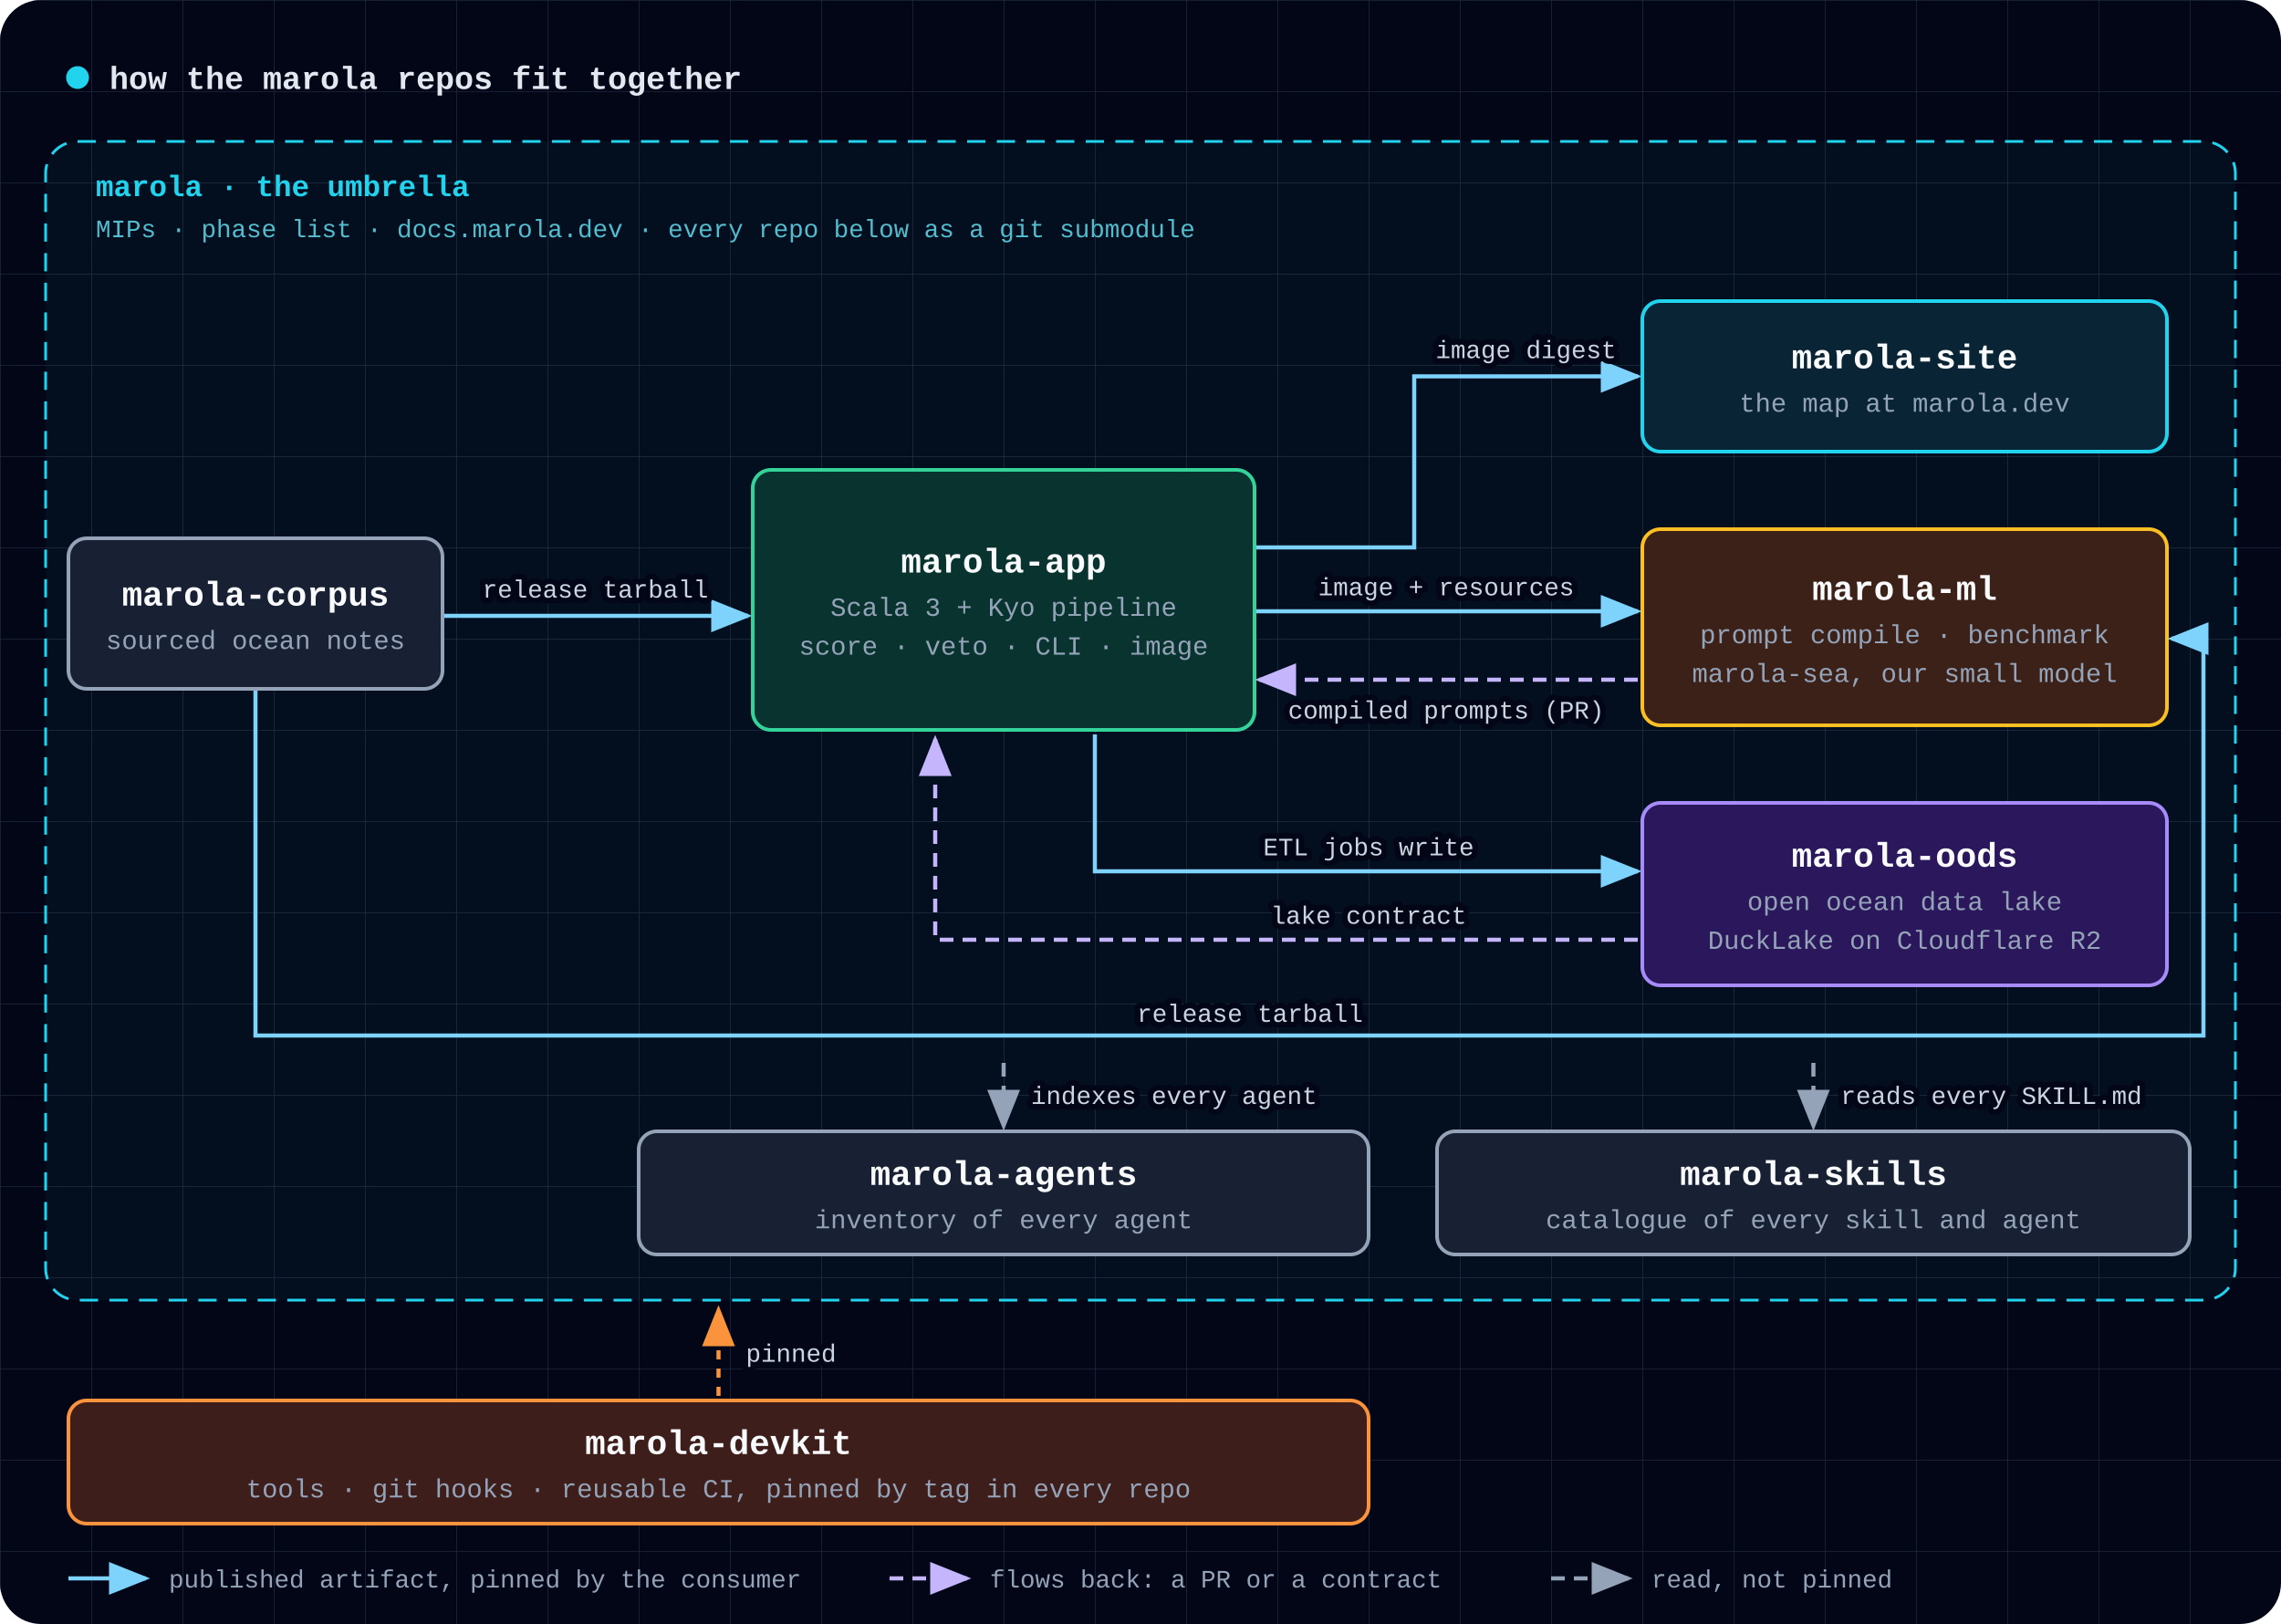
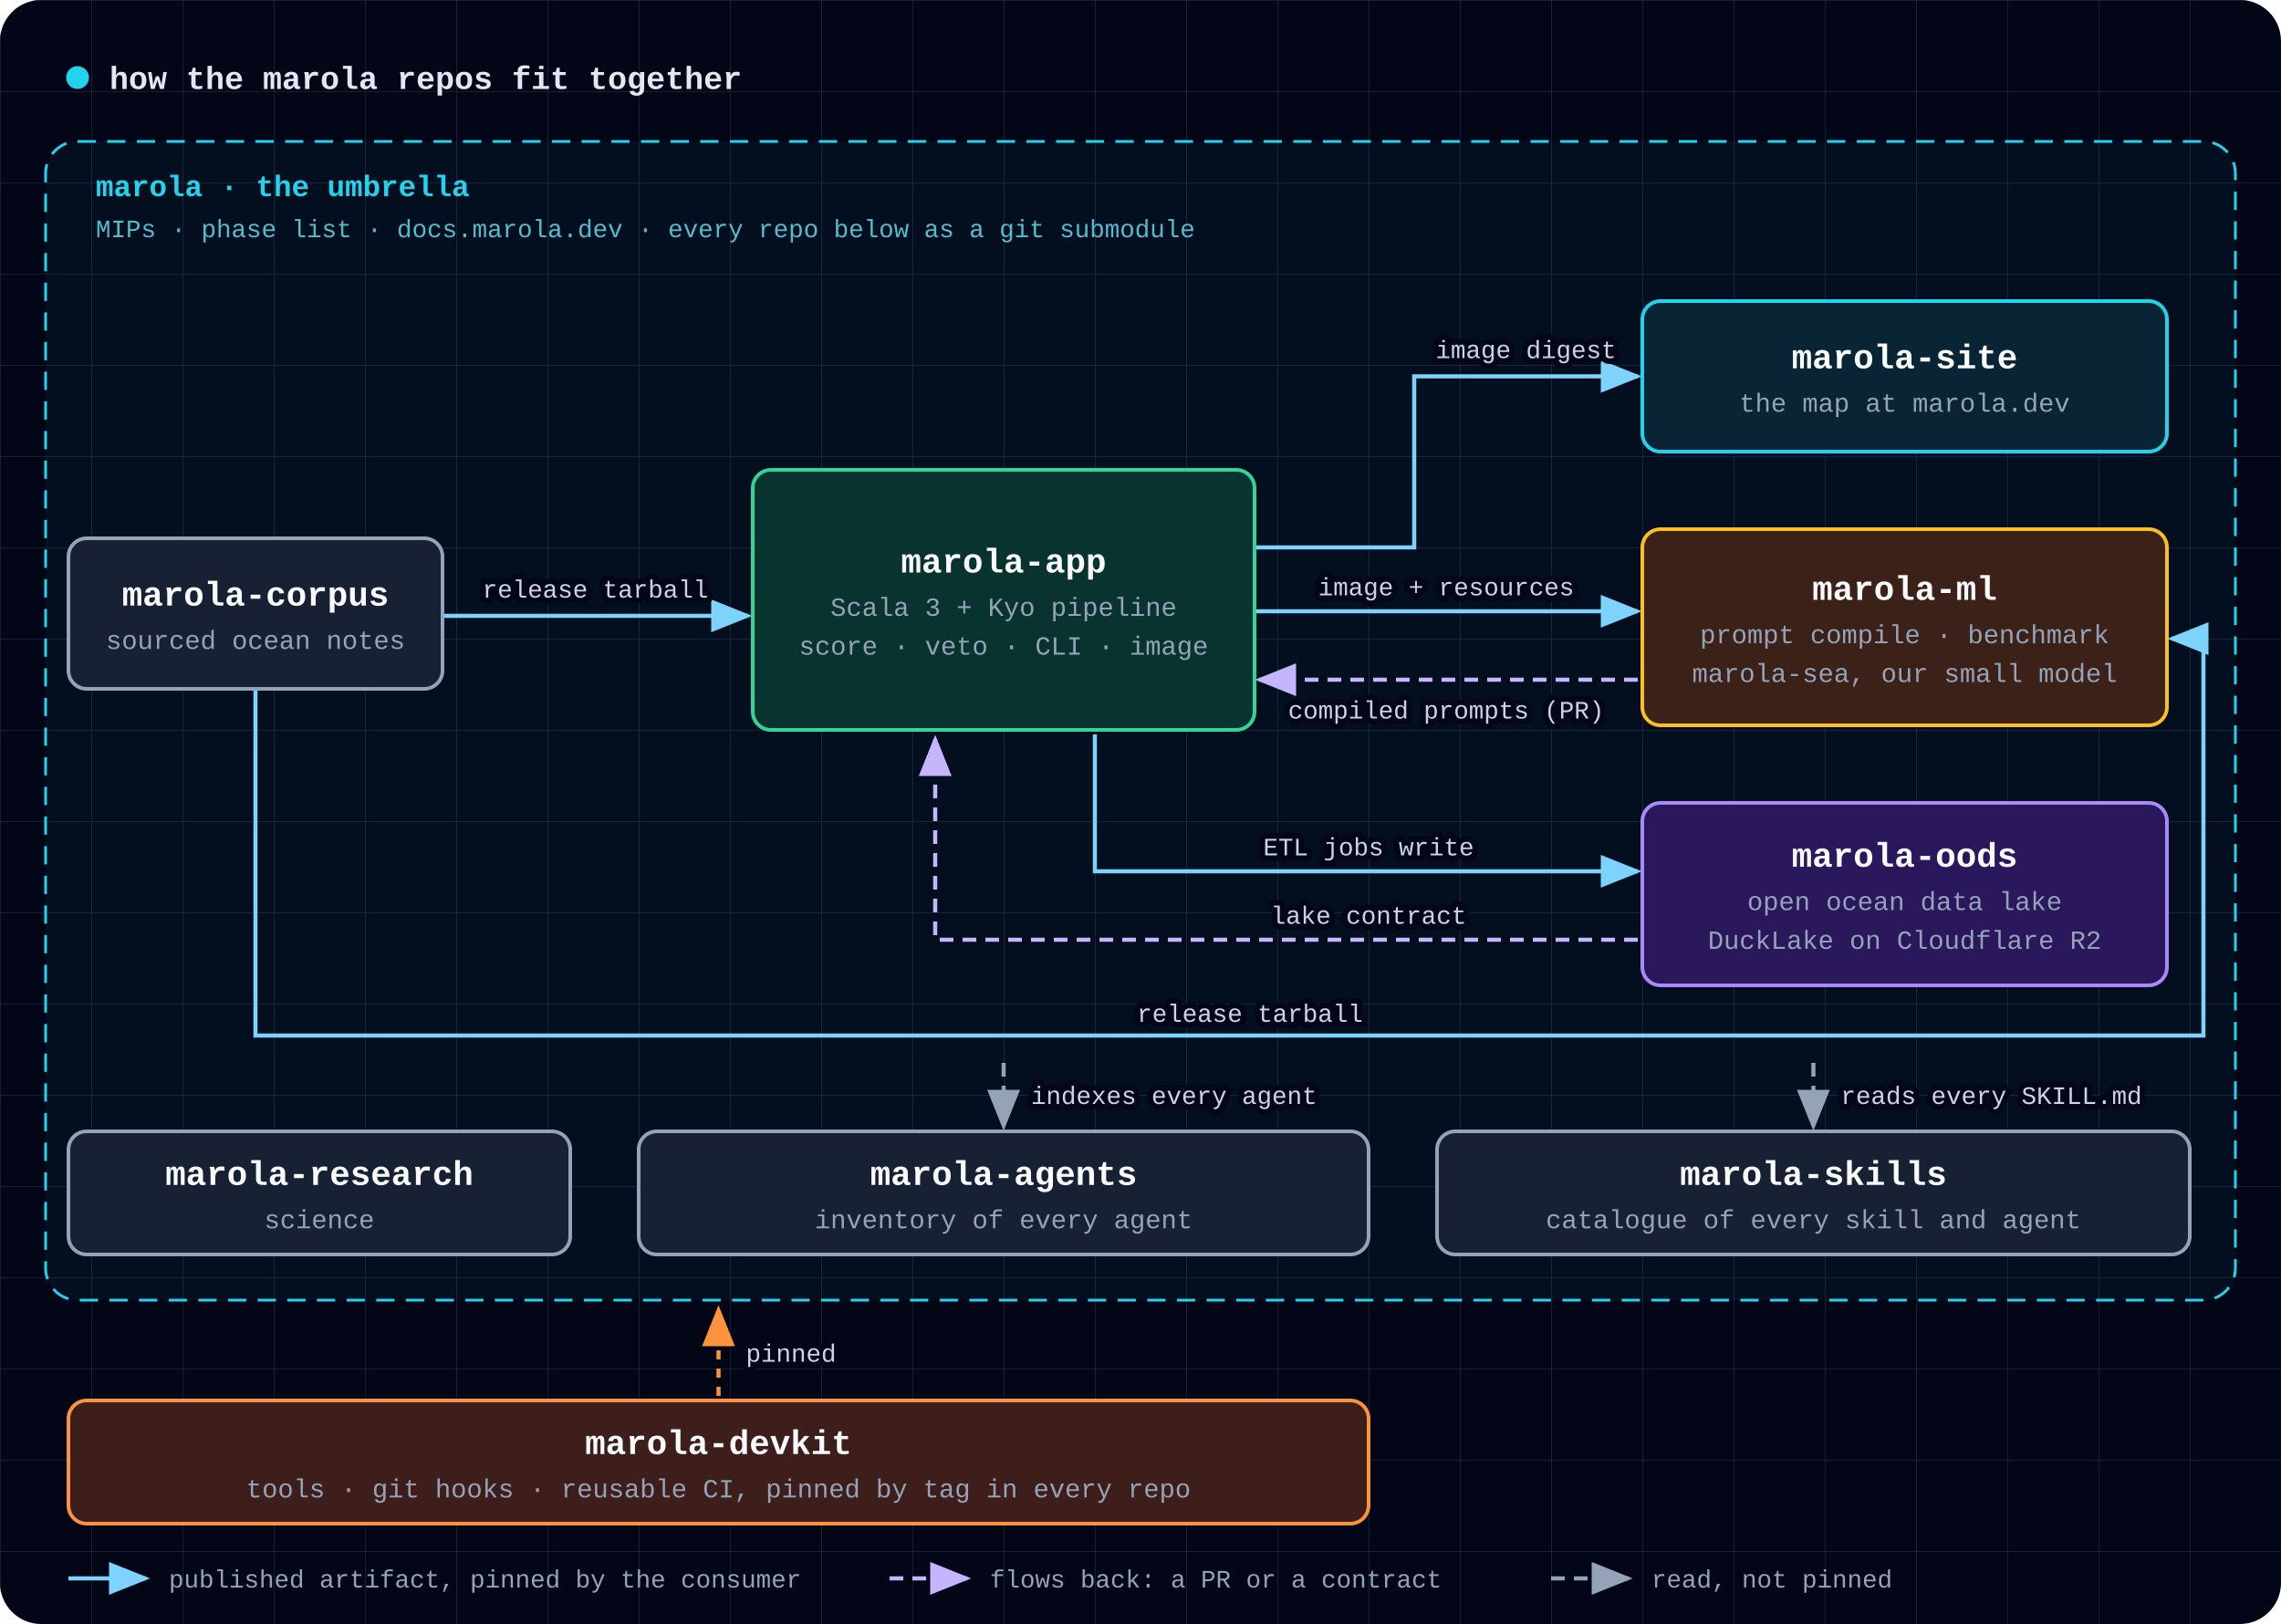
<svg xmlns="http://www.w3.org/2000/svg" viewBox="0 0 1000 712" width="1000" height="712" role="img">
  <style>
text{font-family:"JetBrains Mono",ui-monospace,SFMono-Regular,Menlo,Consolas,"Liberation Mono",monospace}
.name{fill:#f8fafc;font-size:15px;font-weight:700}
.sub{fill:#94a3b8;font-size:11.5px}
.edge{fill:#cbd5e1;font-size:11px;paint-order:stroke;stroke:#020617;stroke-width:5px;stroke-linejoin:round}
.title{fill:#e2e8f0;font-size:14px;font-weight:600}
.region{fill:#22d3ee;font-size:13px;font-weight:700}
.regionsub{fill:#67e8f9;font-size:11px;opacity:.8}
.leg{fill:#94a3b8;font-size:11px}
</style>
  <defs>
    <pattern id="grid" width="40" height="40" patternUnits="userSpaceOnUse">
      <path d="M 40 0 L 0 0 0 40" fill="none" stroke="#1e293b" stroke-width="0.6" />
    </pattern>
    <marker id="a" markerWidth="10" markerHeight="8" refX="9" refY="4" orient="auto">
      <polygon points="0 0,10 4,0 8" fill="#7dd3fc" />
    </marker>
    <marker id="b" markerWidth="10" markerHeight="8" refX="9" refY="4" orient="auto">
      <polygon points="0 0,10 4,0 8" fill="#c4b5fd" />
    </marker>
    <marker id="g" markerWidth="10" markerHeight="8" refX="9" refY="4" orient="auto">
      <polygon points="0 0,10 4,0 8" fill="#94a3b8" />
    </marker>
    <marker id="o" markerWidth="10" markerHeight="8" refX="9" refY="4" orient="auto">
      <polygon points="0 0,10 4,0 8" fill="#fb923c" />
    </marker>
  </defs>
  <rect width="1000" height="712" rx="18" fill="#020617" />
  <rect width="1000" height="712" rx="18" fill="url(#grid)" />
  <circle cx="34" cy="34" r="5" fill="#22d3ee" />
  <text x="48" y="39" class="title" text-anchor="start">how the marola repos fit together</text>
  <rect x="20" y="62" width="960" height="508" rx="14" fill="rgba(34,211,238,0.04)" stroke="#22d3ee" stroke-width="1.2" stroke-dasharray="8,5" />
  <text x="42" y="86" class="region" text-anchor="start">marola · the umbrella</text>
  <text x="42" y="104" class="regionsub" text-anchor="start">MIPs · phase list · docs.marola.dev · every repo below as a git submodule</text>
  <path d="M 194 270 H 328" stroke="#7dd3fc" stroke-width="1.8" fill="none" marker-end="url(#a)" />
  <text x="261" y="262" class="edge" text-anchor="middle">release tarball</text>
  <path d="M 112 302 V 454 H 966 V 280 H 952" stroke="#7dd3fc" stroke-width="1.8" fill="none" marker-end="url(#a)" />
  <text x="548" y="448" class="edge" text-anchor="middle">release tarball</text>
  <path d="M 550 240 H 620 V 165 H 718" stroke="#7dd3fc" stroke-width="1.8" fill="none" marker-end="url(#a)" />
  <text x="669" y="157" class="edge" text-anchor="middle">image digest</text>
  <path d="M 550 268 H 718" stroke="#7dd3fc" stroke-width="1.8" fill="none" marker-end="url(#a)" />
  <text x="634" y="261" class="edge" text-anchor="middle">image + resources</text>
  <path d="M 718 298 H 552" stroke="#c4b5fd" stroke-width="1.8" fill="none" stroke-dasharray="6,4" marker-end="url(#b)" />
  <text x="634" y="315" class="edge" text-anchor="middle">compiled prompts (PR)</text>
  <path d="M 480 322 V 382 H 718" stroke="#7dd3fc" stroke-width="1.8" fill="none" marker-end="url(#a)" />
  <text x="600" y="375" class="edge" text-anchor="middle">ETL jobs write</text>
  <path d="M 718 412 H 410 V 324" stroke="#c4b5fd" stroke-width="1.8" fill="none" stroke-dasharray="6,4" marker-end="url(#b)" />
  <text x="600" y="405" class="edge" text-anchor="middle">lake contract</text>
  <path d="M 315 612 V 574" stroke="#fb923c" stroke-width="1.8" fill="none" stroke-dasharray="4,4" marker-end="url(#o)" />
  <text x="327" y="597" class="edge" text-anchor="start">pinned</text>
  <path d="M 795 466 V 494" stroke="#94a3b8" stroke-width="1.8" fill="none" stroke-dasharray="6,4" marker-end="url(#g)" />
  <text x="807" y="484" class="edge" text-anchor="start">reads every SKILL.md</text>
  <path d="M 440 466 V 494" stroke="#94a3b8" stroke-width="1.8" fill="none" stroke-dasharray="6,4" marker-end="url(#g)" />
  <text x="452" y="484" class="edge" text-anchor="start">indexes every agent</text>
  <rect x="30" y="236" width="164" height="66" rx="8" fill="#0b1222" />
  <rect x="30" y="236" width="164" height="66" rx="8" fill="rgba(30,41,59,0.7)" stroke="#94a3b8" stroke-width="1.6" />
  <text x="112.0" y="265.5" class="name" text-anchor="middle">marola-corpus</text>
  <text x="112.0" y="284.5" class="sub" text-anchor="middle">sourced ocean notes</text>
  <rect x="330" y="206" width="220" height="114" rx="8" fill="#0b1222" />
  <rect x="330" y="206" width="220" height="114" rx="8" fill="rgba(6,78,59,0.55)" stroke="#34d399" stroke-width="1.6" />
  <text x="440.0" y="251.0" class="name" text-anchor="middle">marola-app</text>
  <text x="440.0" y="270.0" class="sub" text-anchor="middle">Scala 3 + Kyo pipeline</text>
  <text x="440.0" y="287.0" class="sub" text-anchor="middle">score · veto · CLI · image</text>
  <rect x="720" y="132" width="230" height="66" rx="8" fill="#0b1222" />
  <rect x="720" y="132" width="230" height="66" rx="8" fill="rgba(8,51,68,0.55)" stroke="#22d3ee" stroke-width="1.6" />
  <text x="835.0" y="161.5" class="name" text-anchor="middle">marola-site</text>
  <text x="835.0" y="180.5" class="sub" text-anchor="middle">the map at marola.dev</text>
  <rect x="720" y="232" width="230" height="86" rx="8" fill="#0b1222" />
  <rect x="720" y="232" width="230" height="86" rx="8" fill="rgba(120,53,15,0.45)" stroke="#fbbf24" stroke-width="1.6" />
  <text x="835.0" y="263.0" class="name" text-anchor="middle">marola-ml</text>
  <text x="835.0" y="282.0" class="sub" text-anchor="middle">prompt compile · benchmark</text>
  <text x="835.0" y="299.0" class="sub" text-anchor="middle">marola-sea, our small model</text>
  <rect x="720" y="352" width="230" height="80" rx="8" fill="#0b1222" />
  <rect x="720" y="352" width="230" height="80" rx="8" fill="rgba(76,29,149,0.5)" stroke="#a78bfa" stroke-width="1.6" />
  <text x="835.0" y="380.0" class="name" text-anchor="middle">marola-oods</text>
  <text x="835.0" y="399.0" class="sub" text-anchor="middle">open ocean data lake</text>
  <text x="835.0" y="416.0" class="sub" text-anchor="middle">DuckLake on Cloudflare R2</text>
  <rect x="30" y="614" width="570" height="54" rx="8" fill="#0b1222" />
  <rect x="30" y="614" width="570" height="54" rx="8" fill="rgba(124,45,18,0.45)" stroke="#fb923c" stroke-width="1.6" />
  <text x="315.0" y="637.5" class="name" text-anchor="middle">marola-devkit</text>
  <text x="315.0" y="656.5" class="sub" text-anchor="middle">tools · git hooks · reusable CI, pinned by tag in every repo</text>
+   <rect x="30" y="496" width="220" height="54" rx="8" fill="#0b1222" />
+   <rect x="30" y="496" width="220" height="54" rx="8" fill="rgba(30,41,59,0.7)" stroke="#94a3b8" stroke-width="1.6" />
+   <text x="140.0" y="519.5" class="name" text-anchor="middle">marola-research</text>
+   <text x="140.0" y="538.5" class="sub" text-anchor="middle">science</text>
  <rect x="280" y="496" width="320" height="54" rx="8" fill="#0b1222" />
  <rect x="280" y="496" width="320" height="54" rx="8" fill="rgba(30,41,59,0.7)" stroke="#94a3b8" stroke-width="1.6" />
  <text x="440.0" y="519.5" class="name" text-anchor="middle">marola-agents</text>
  <text x="440.0" y="538.5" class="sub" text-anchor="middle">inventory of every agent</text>
  <rect x="630" y="496" width="330" height="54" rx="8" fill="#0b1222" />
  <rect x="630" y="496" width="330" height="54" rx="8" fill="rgba(30,41,59,0.7)" stroke="#94a3b8" stroke-width="1.6" />
  <text x="795.0" y="519.5" class="name" text-anchor="middle">marola-skills</text>
  <text x="795.0" y="538.5" class="sub" text-anchor="middle">catalogue of every skill and agent</text>
  <path d="M 30 692 H 64" stroke="#7dd3fc" stroke-width="1.8" fill="none" marker-end="url(#a)" />
  <text x="74" y="696" class="leg" text-anchor="start">published artifact, pinned by the consumer</text>
  <path d="M 390 692 H 424" stroke="#c4b5fd" stroke-width="1.8" fill="none" stroke-dasharray="6,4" marker-end="url(#b)" />
  <text x="434" y="696" class="leg" text-anchor="start">flows back: a PR or a contract</text>
  <path d="M 680 692 H 714" stroke="#94a3b8" stroke-width="1.8" fill="none" stroke-dasharray="6,4" marker-end="url(#g)" />
  <text x="724" y="696" class="leg" text-anchor="start">read, not pinned</text>
</svg>
